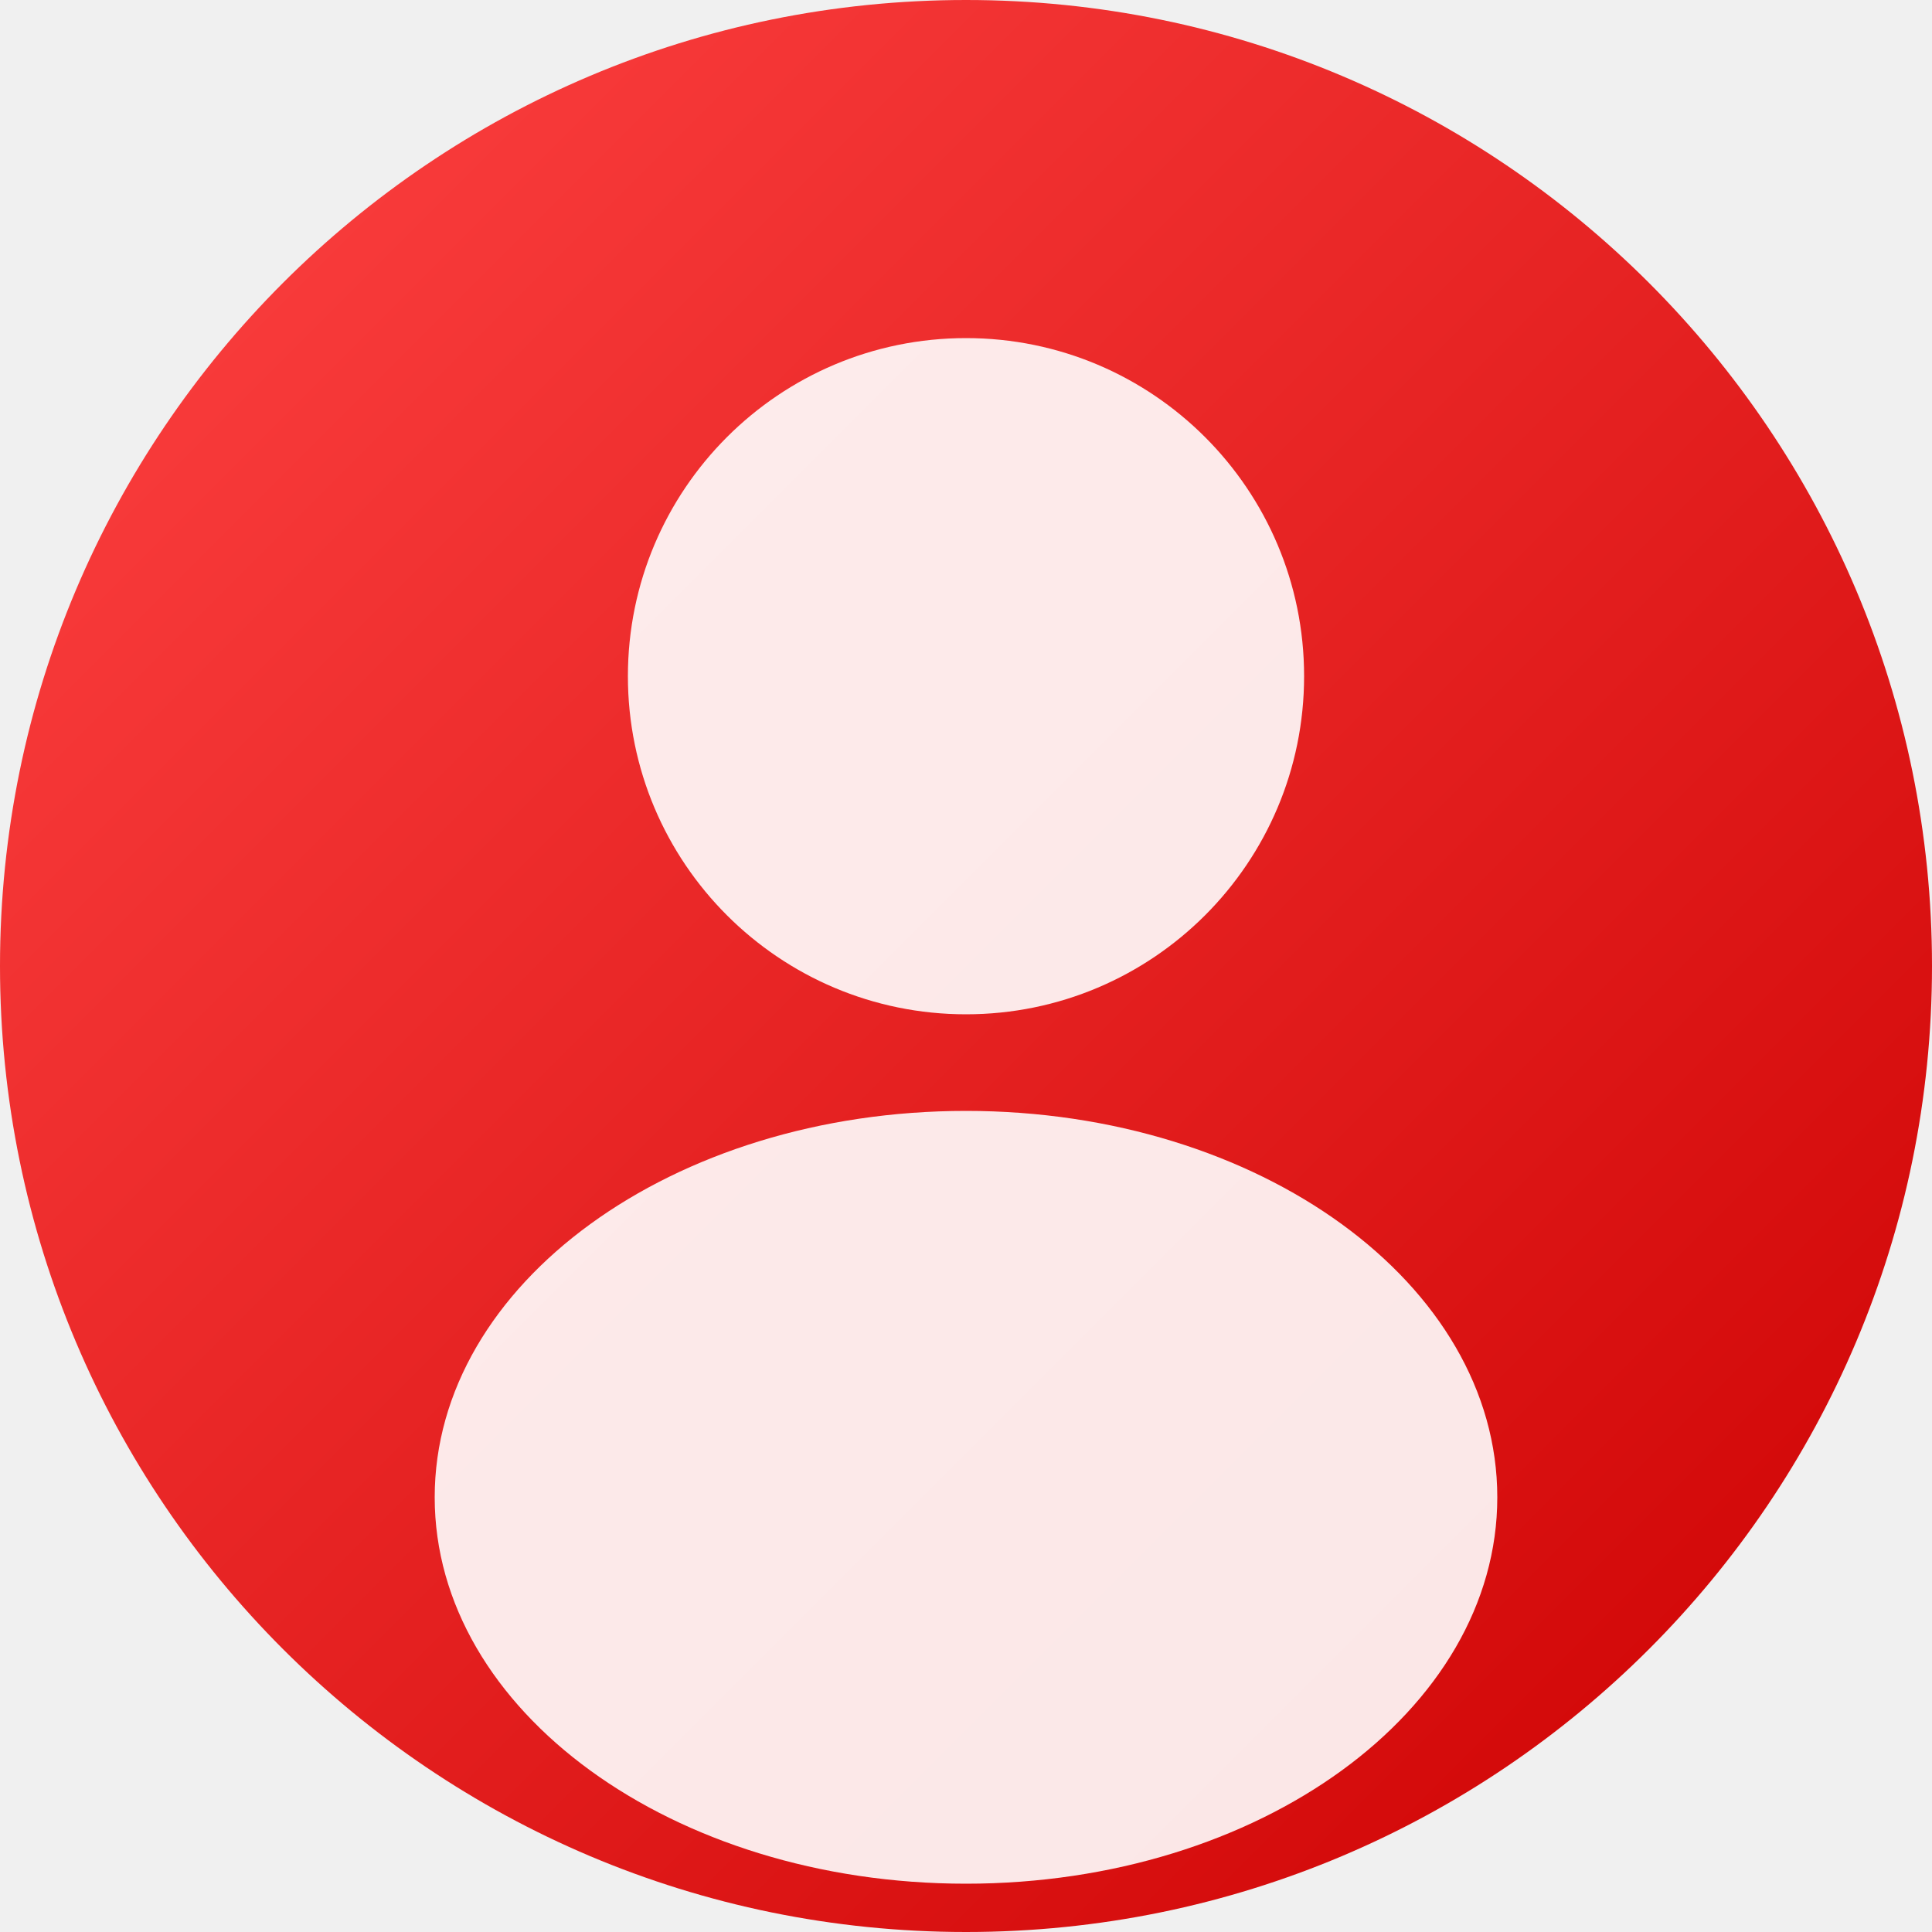
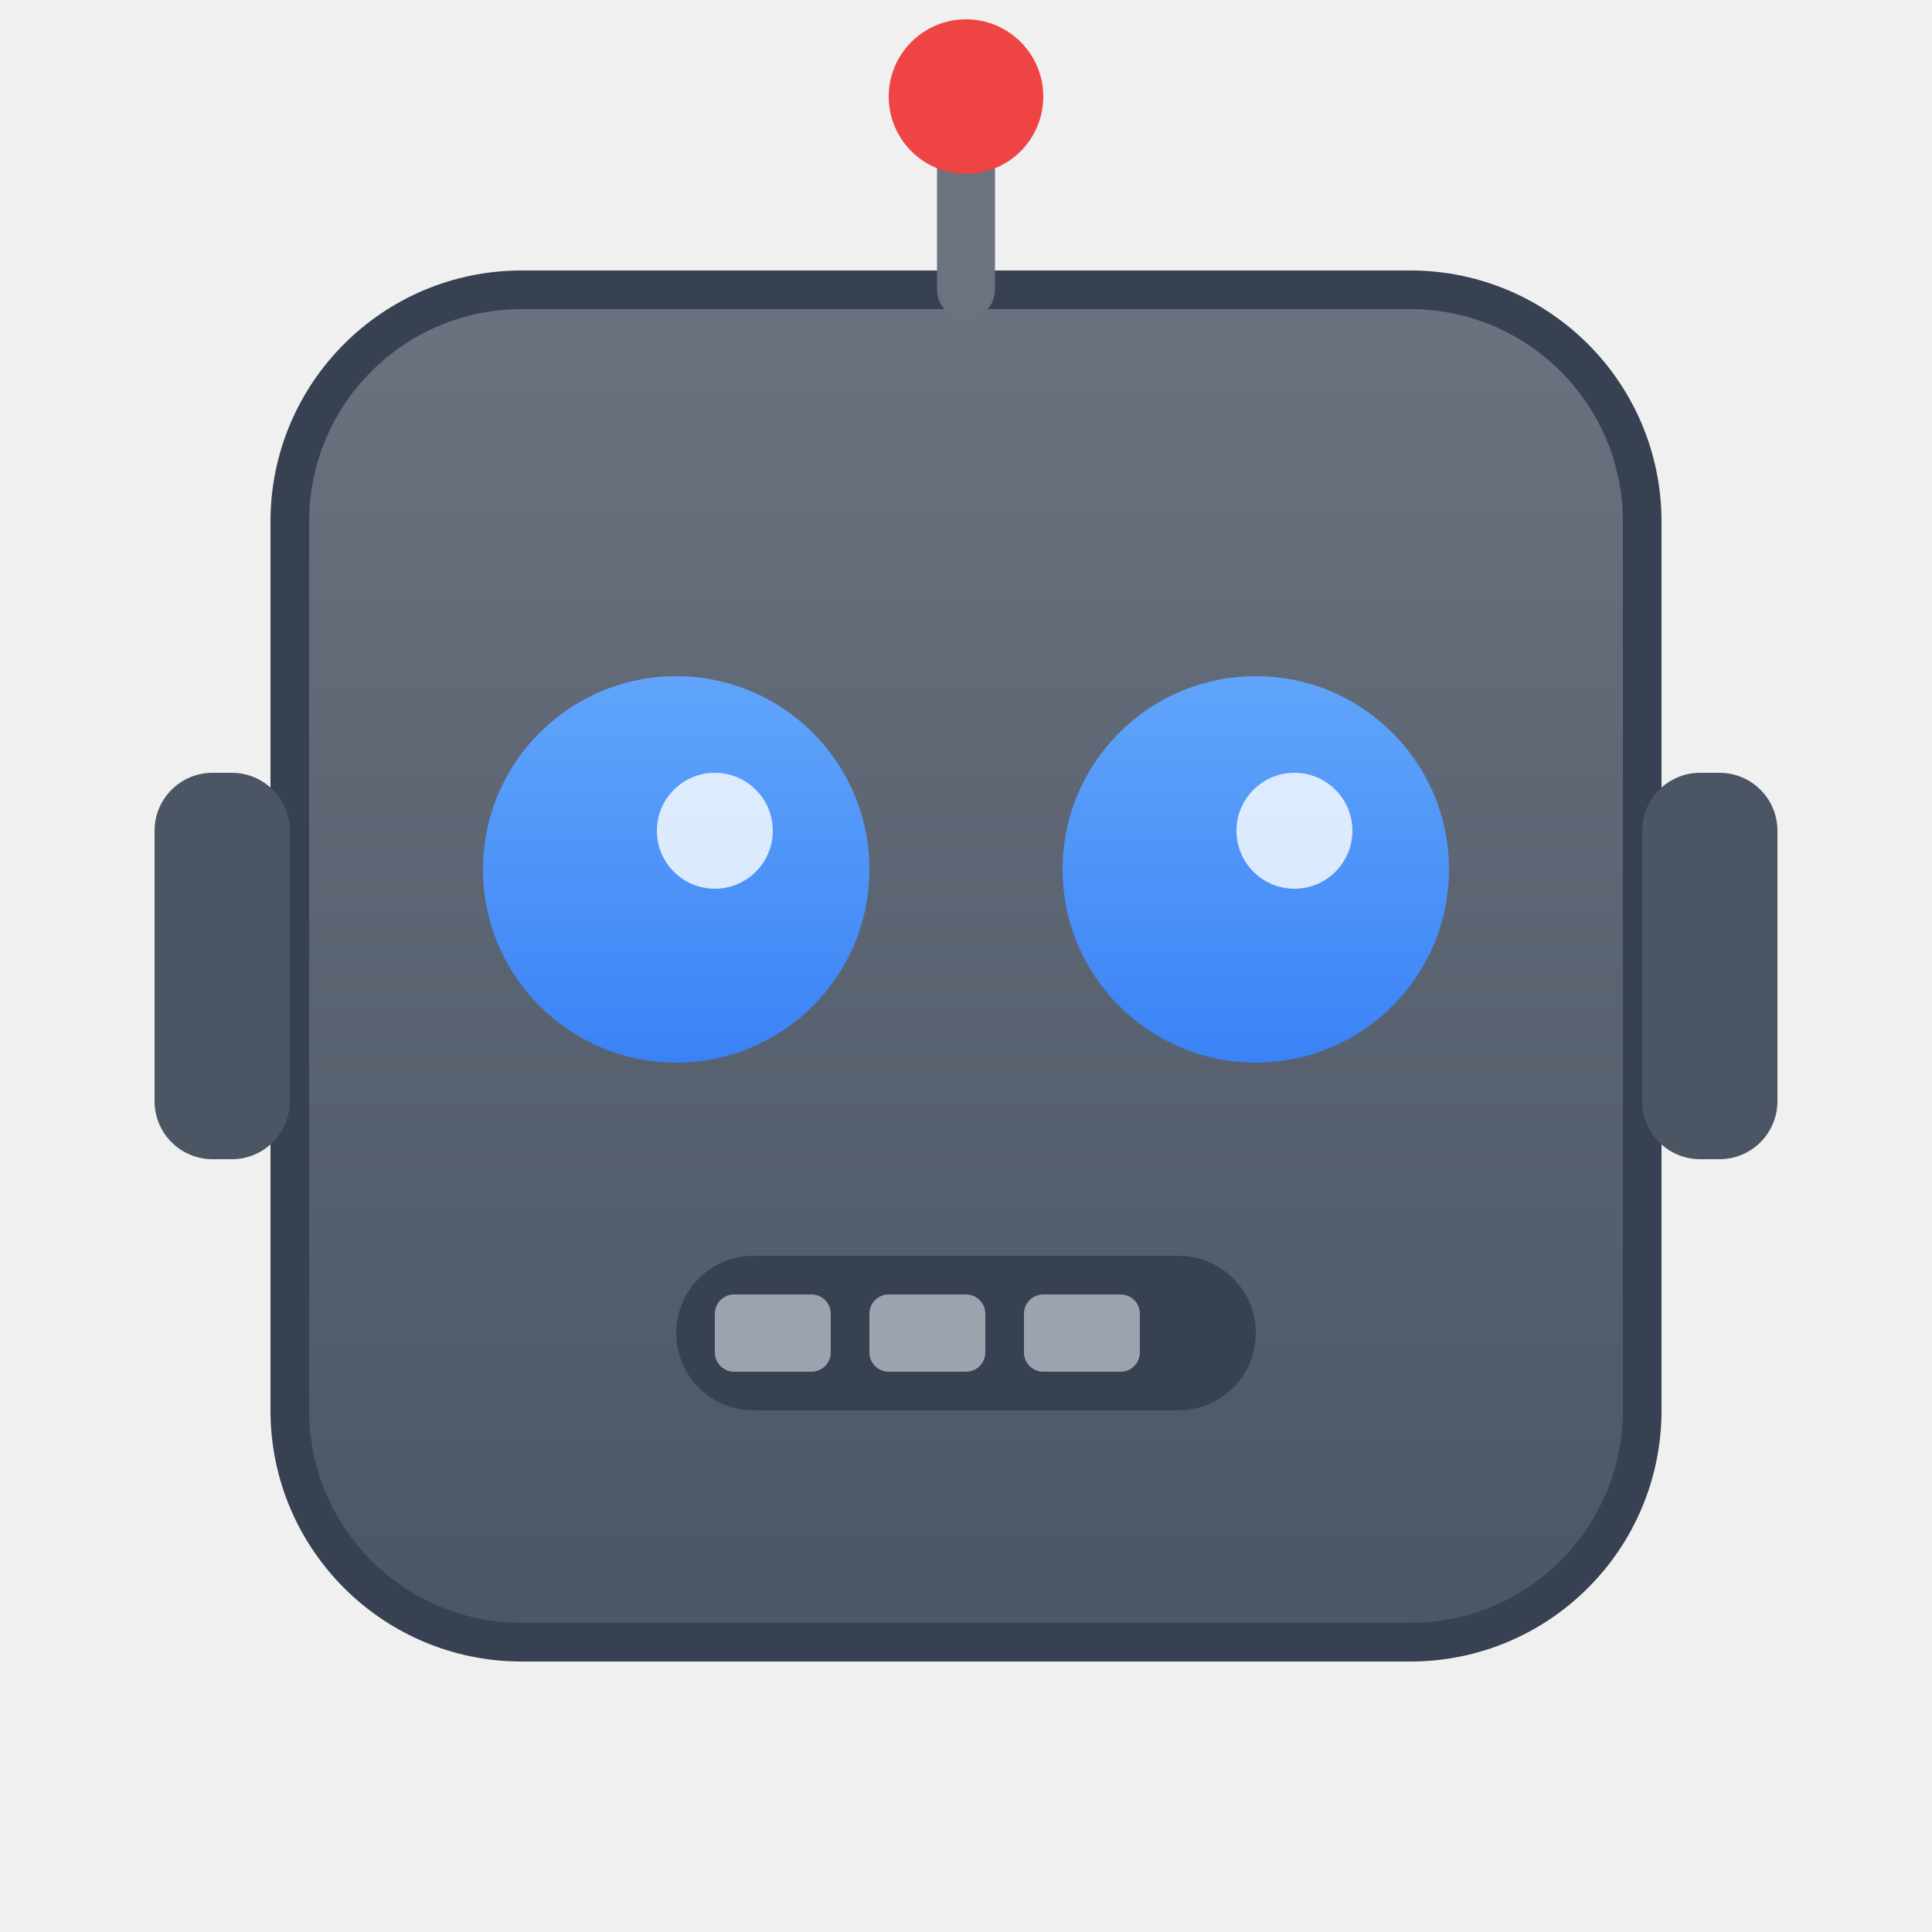
- <svg xmlns="http://www.w3.org/2000/svg" width="200" height="200" viewBox="0 0 200 200">
+ <svg xmlns="http://www.w3.org/2000/svg" viewBox="0 0 100 100" width="200" height="200">
  <defs>
-     <linearGradient id="bg" x1="0%" y1="0%" x2="100%" y2="100%">
-       <stop offset="0%" style="stop-color:#ff4444" />
-       <stop offset="100%" style="stop-color:#cc0000" />
+     <linearGradient id="headGrad" x1="0%" y1="0%" x2="0%" y2="100%">
+       <stop offset="0%" style="stop-color:#6b7280;stop-opacity:1" />
+       <stop offset="100%" style="stop-color:#4b5563;stop-opacity:1" />
+     </linearGradient>
+     <linearGradient id="eyeGrad" x1="0%" y1="0%" x2="0%" y2="100%">
+       <stop offset="0%" style="stop-color:#60a5fa;stop-opacity:1" />
+       <stop offset="100%" style="stop-color:#3b82f6;stop-opacity:1" />
    </linearGradient>
  </defs>
-   <circle cx="100" cy="100" r="100" fill="url(#bg)" />
-   <circle cx="100" cy="70" r="35" fill="#fff" opacity="0.9" />
-   <ellipse cx="100" cy="155" rx="55" ry="40" fill="#fff" opacity="0.9" />
+   <rect x="15" y="15" width="70" height="70" rx="12" fill="url(#headGrad)" stroke="#374151" stroke-width="2" />
+   <line x1="50" y1="15" x2="50" y2="5" stroke="#6b7280" stroke-width="3" stroke-linecap="round" />
+   <circle cx="50" cy="5" r="4" fill="#ef4444" />
+   <circle cx="35" cy="45" r="10" fill="url(#eyeGrad)" />
+   <circle cx="65" cy="45" r="10" fill="url(#eyeGrad)" />
+   <circle cx="37" cy="43" r="3" fill="white" opacity="0.8" />
+   <circle cx="67" cy="43" r="3" fill="white" opacity="0.8" />
+   <rect x="35" y="65" width="30" height="8" rx="4" fill="#374151" />
+   <rect x="37" y="67" width="6" height="4" rx="1" fill="#9ca3af" />
+   <rect x="45" y="67" width="6" height="4" rx="1" fill="#9ca3af" />
+   <rect x="53" y="67" width="6" height="4" rx="1" fill="#9ca3af" />
+   <rect x="8" y="40" width="7" height="20" rx="3" fill="#4b5563" />
+   <rect x="85" y="40" width="7" height="20" rx="3" fill="#4b5563" />
</svg>
